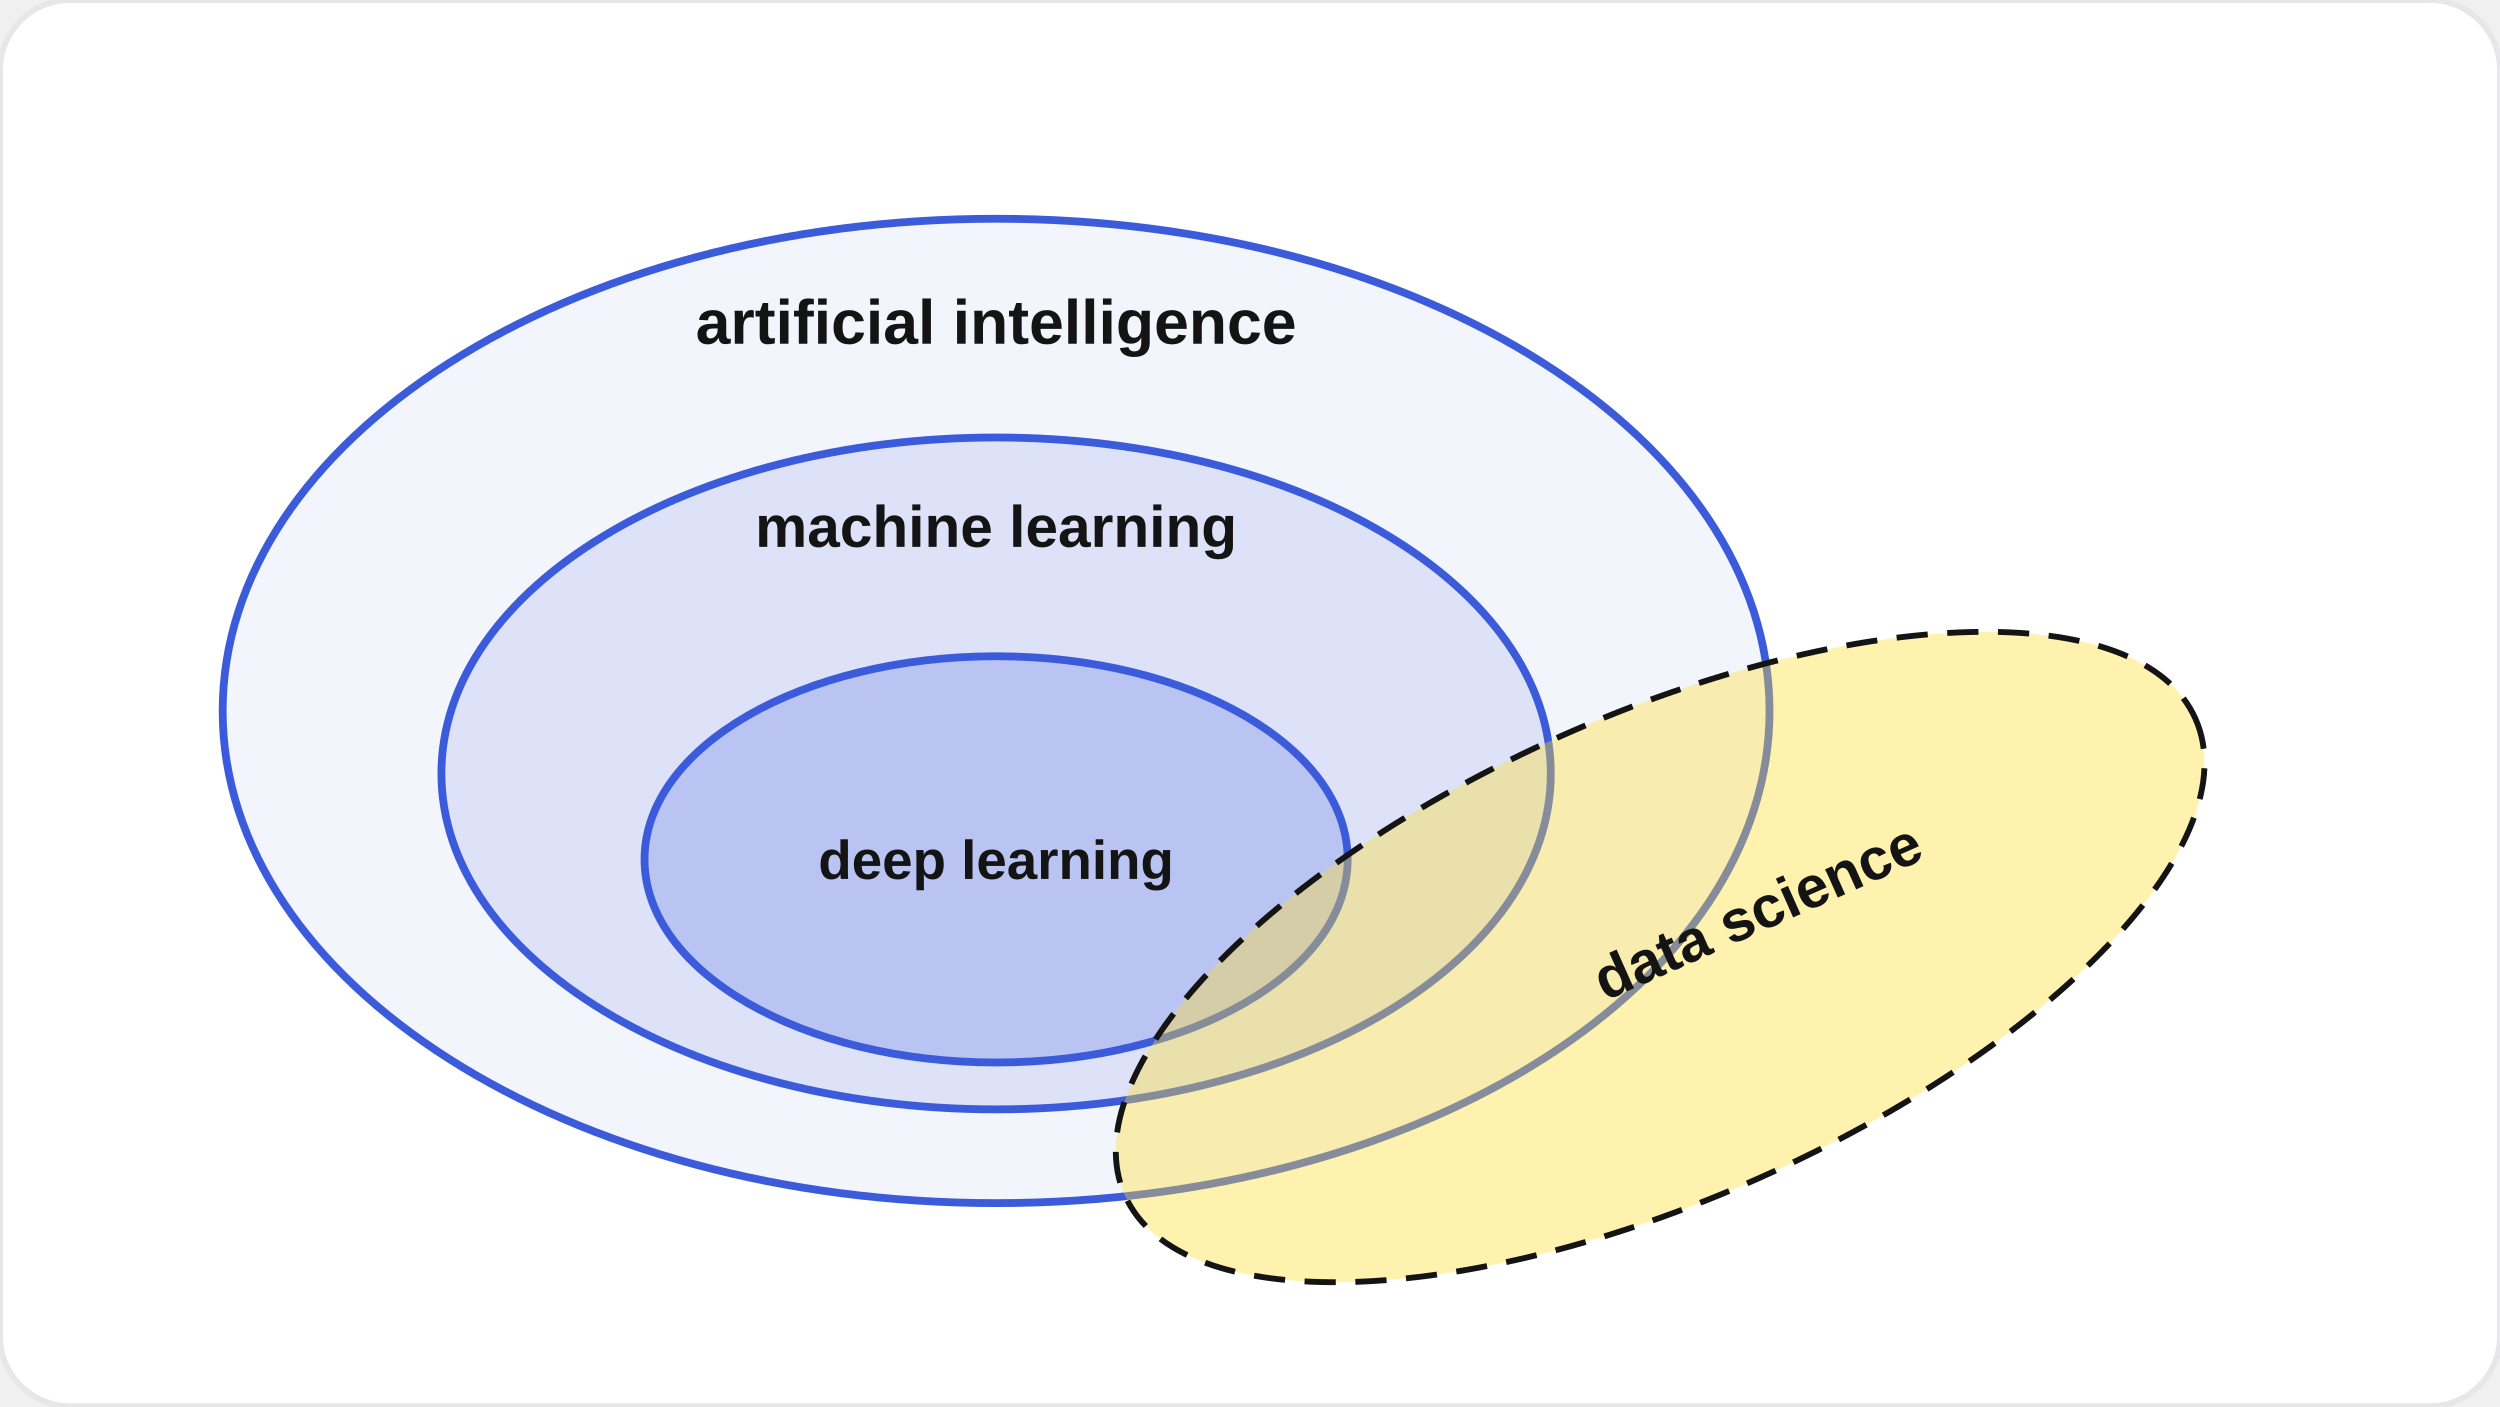
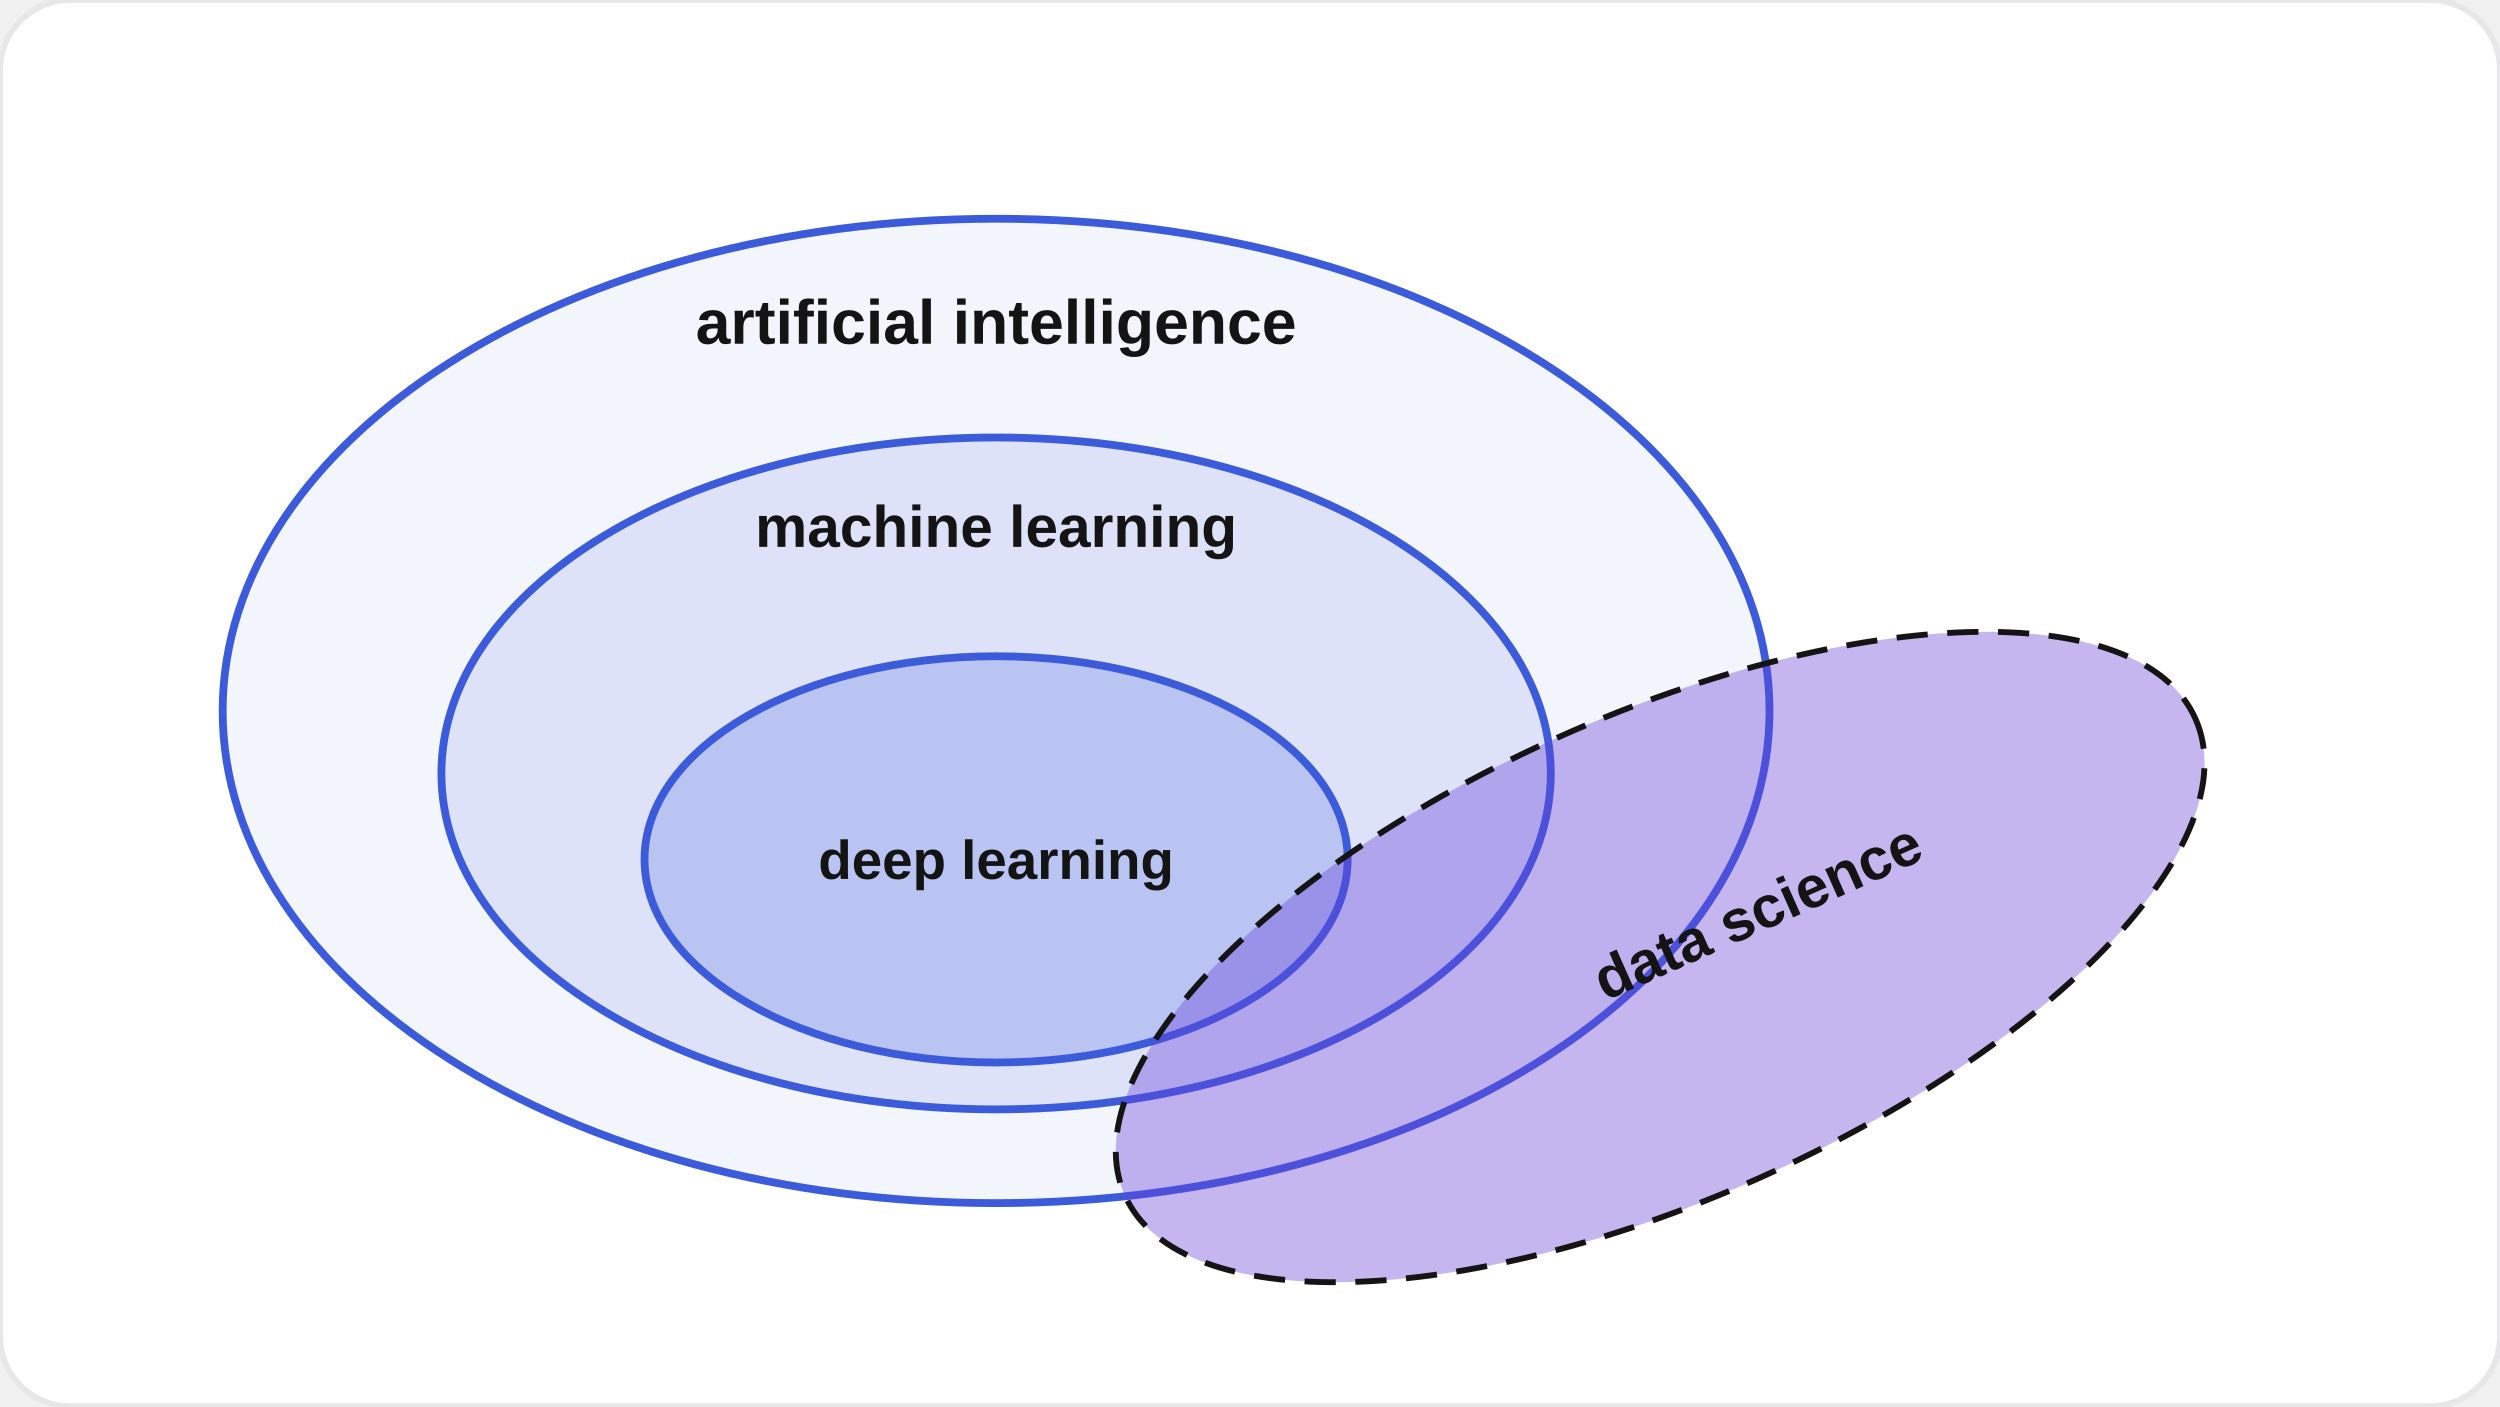
<svg xmlns="http://www.w3.org/2000/svg" viewBox="0 0 640 360" font-family="Onest, 'Segoe UI', system-ui, Arial, sans-serif">
  <rect width="640" height="360" rx="18" fill="#ffffff" stroke="#e7e7ea" stroke-width="1.5" />
  <ellipse cx="255" cy="182" rx="198" ry="126" fill="#3b5bdb" fill-opacity="0.06" stroke="#3b5bdb" stroke-width="2" />
  <ellipse cx="255" cy="198" rx="142" ry="86" fill="#3b5bdb" fill-opacity="0.12" stroke="#3b5bdb" stroke-width="2" />
  <ellipse cx="255" cy="220" rx="90" ry="52" fill="#3b5bdb" fill-opacity="0.22" stroke="#3b5bdb" stroke-width="2" />
-   <ellipse cx="425" cy="245" rx="150" ry="62" transform="rotate(-24 425 245)" fill="#ffdd2d" fill-opacity="0.38" stroke="#141414" stroke-width="1.5" stroke-dasharray="8 5" />
+   <ellipse cx="425" cy="245" rx="150" ry="62" transform="rotate(-24 425 245)" fill="#6741d9" fill-opacity="0.38" stroke="#141414" stroke-width="1.5" stroke-dasharray="8 5" />
  <text x="255" y="88" text-anchor="middle" font-size="16" font-weight="600" fill="#141414">artificial intelligence</text>
  <text x="255" y="140" text-anchor="middle" font-size="15" font-weight="600" fill="#141414">machine learning</text>
  <text x="255" y="225" text-anchor="middle" font-size="14" font-weight="600" fill="#141414">deep learning</text>
  <text x="452" y="238" text-anchor="middle" font-size="15" font-weight="600" fill="#141414" transform="rotate(-24 452 238)">data science</text>
</svg>
